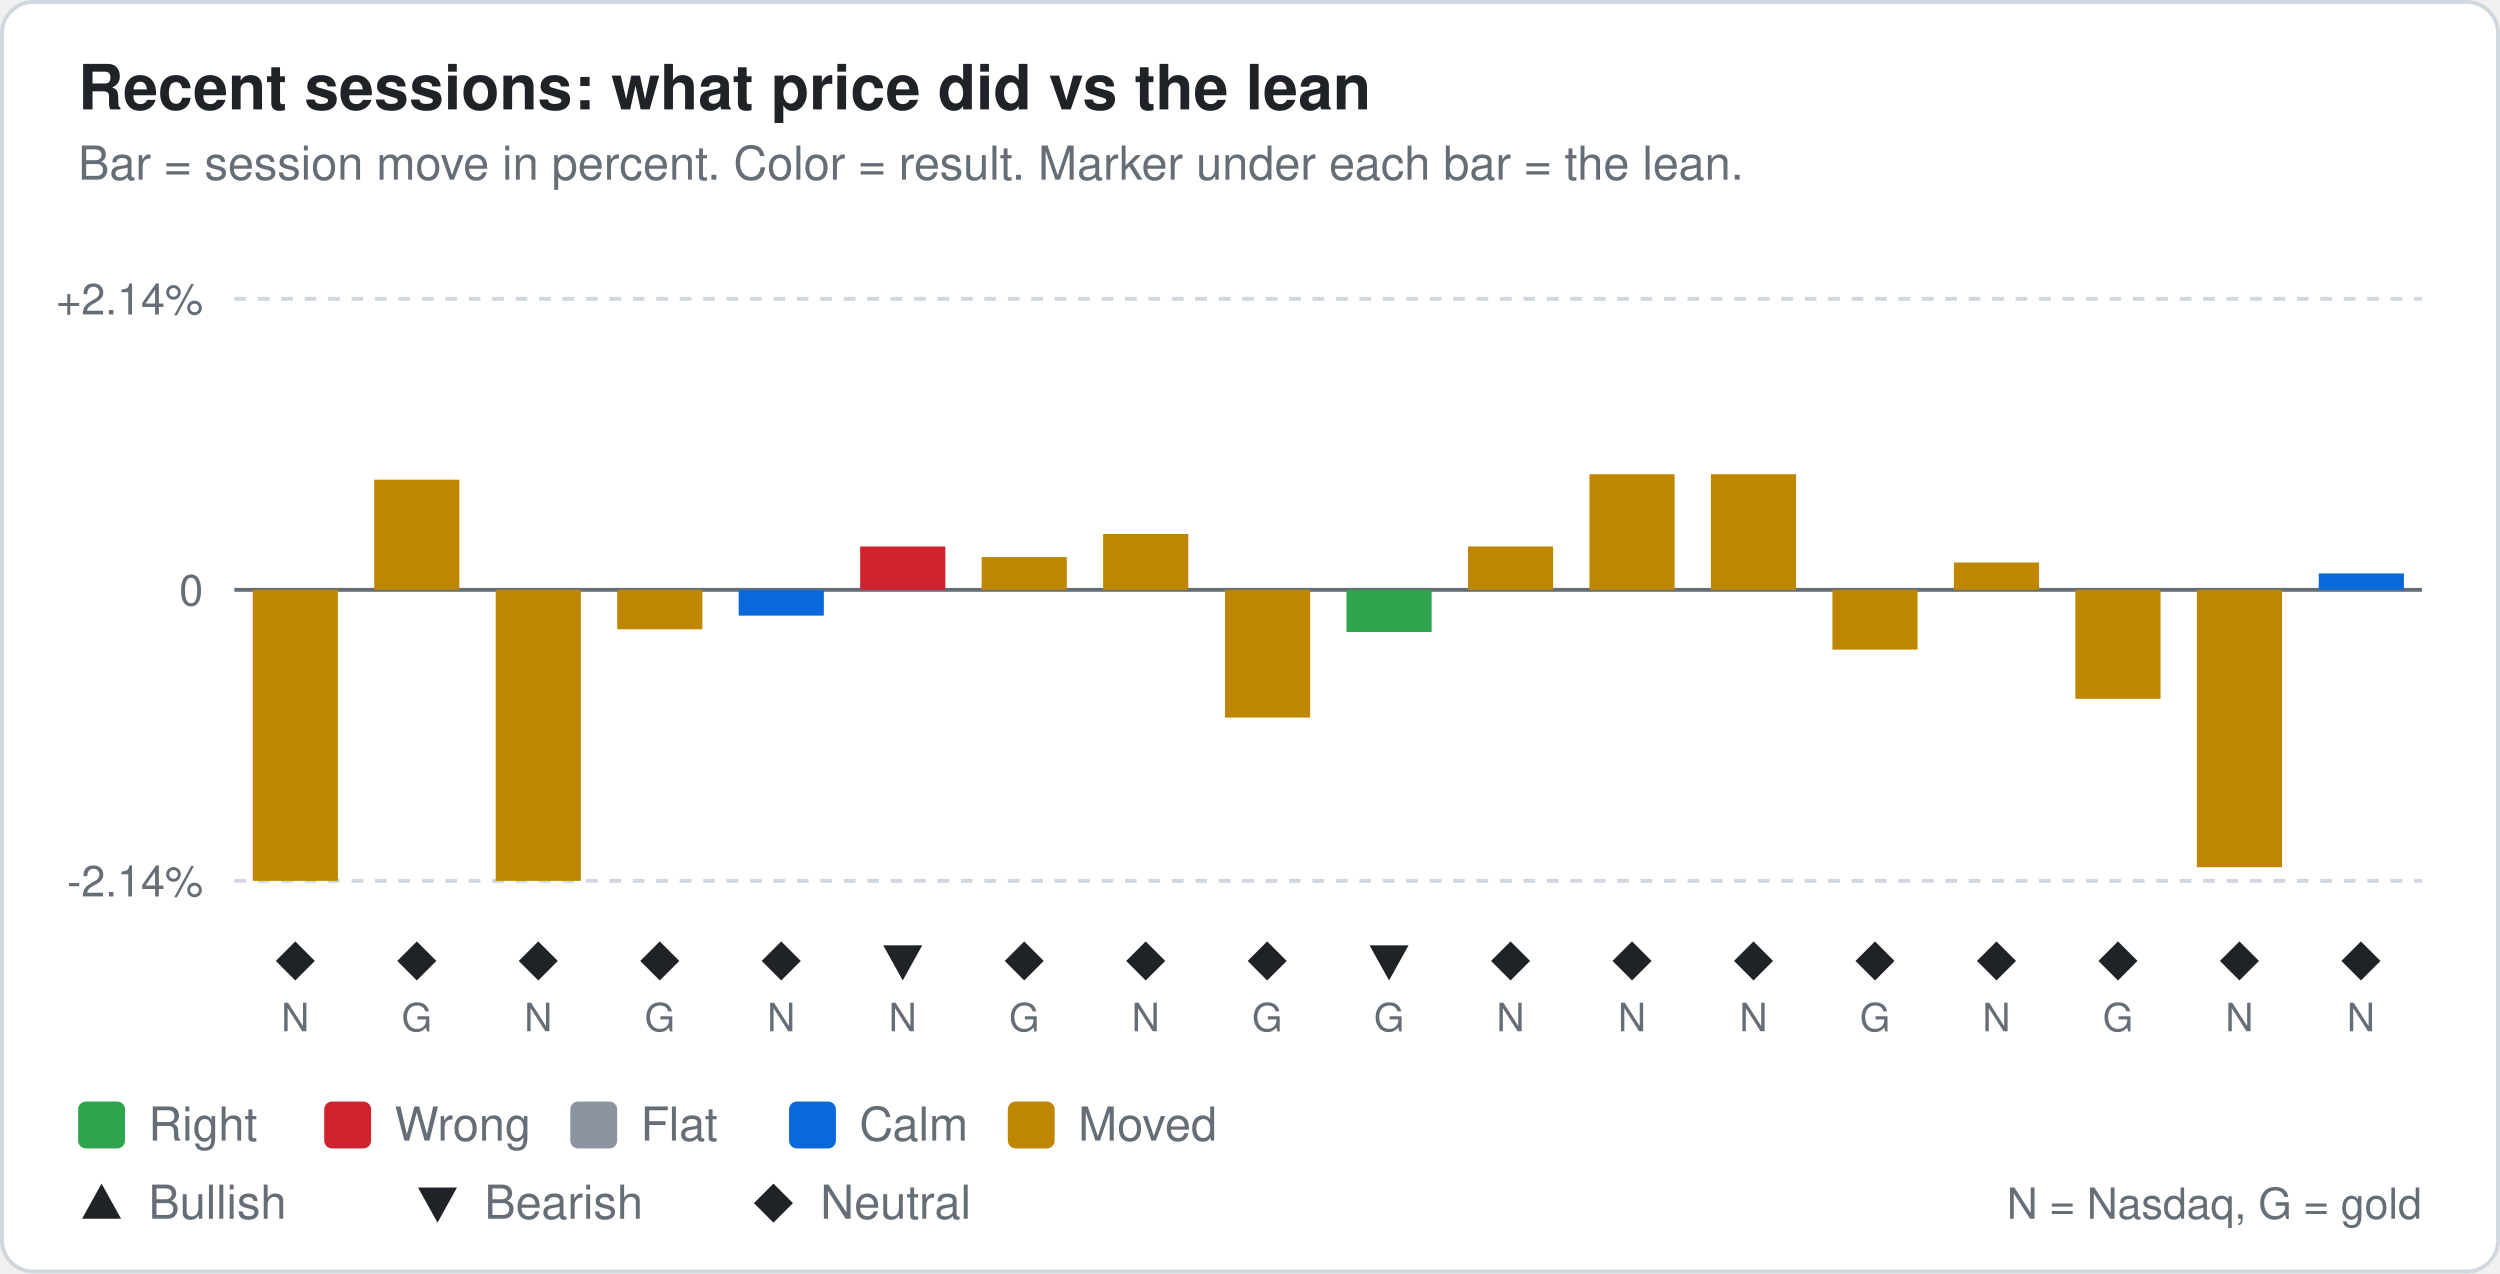
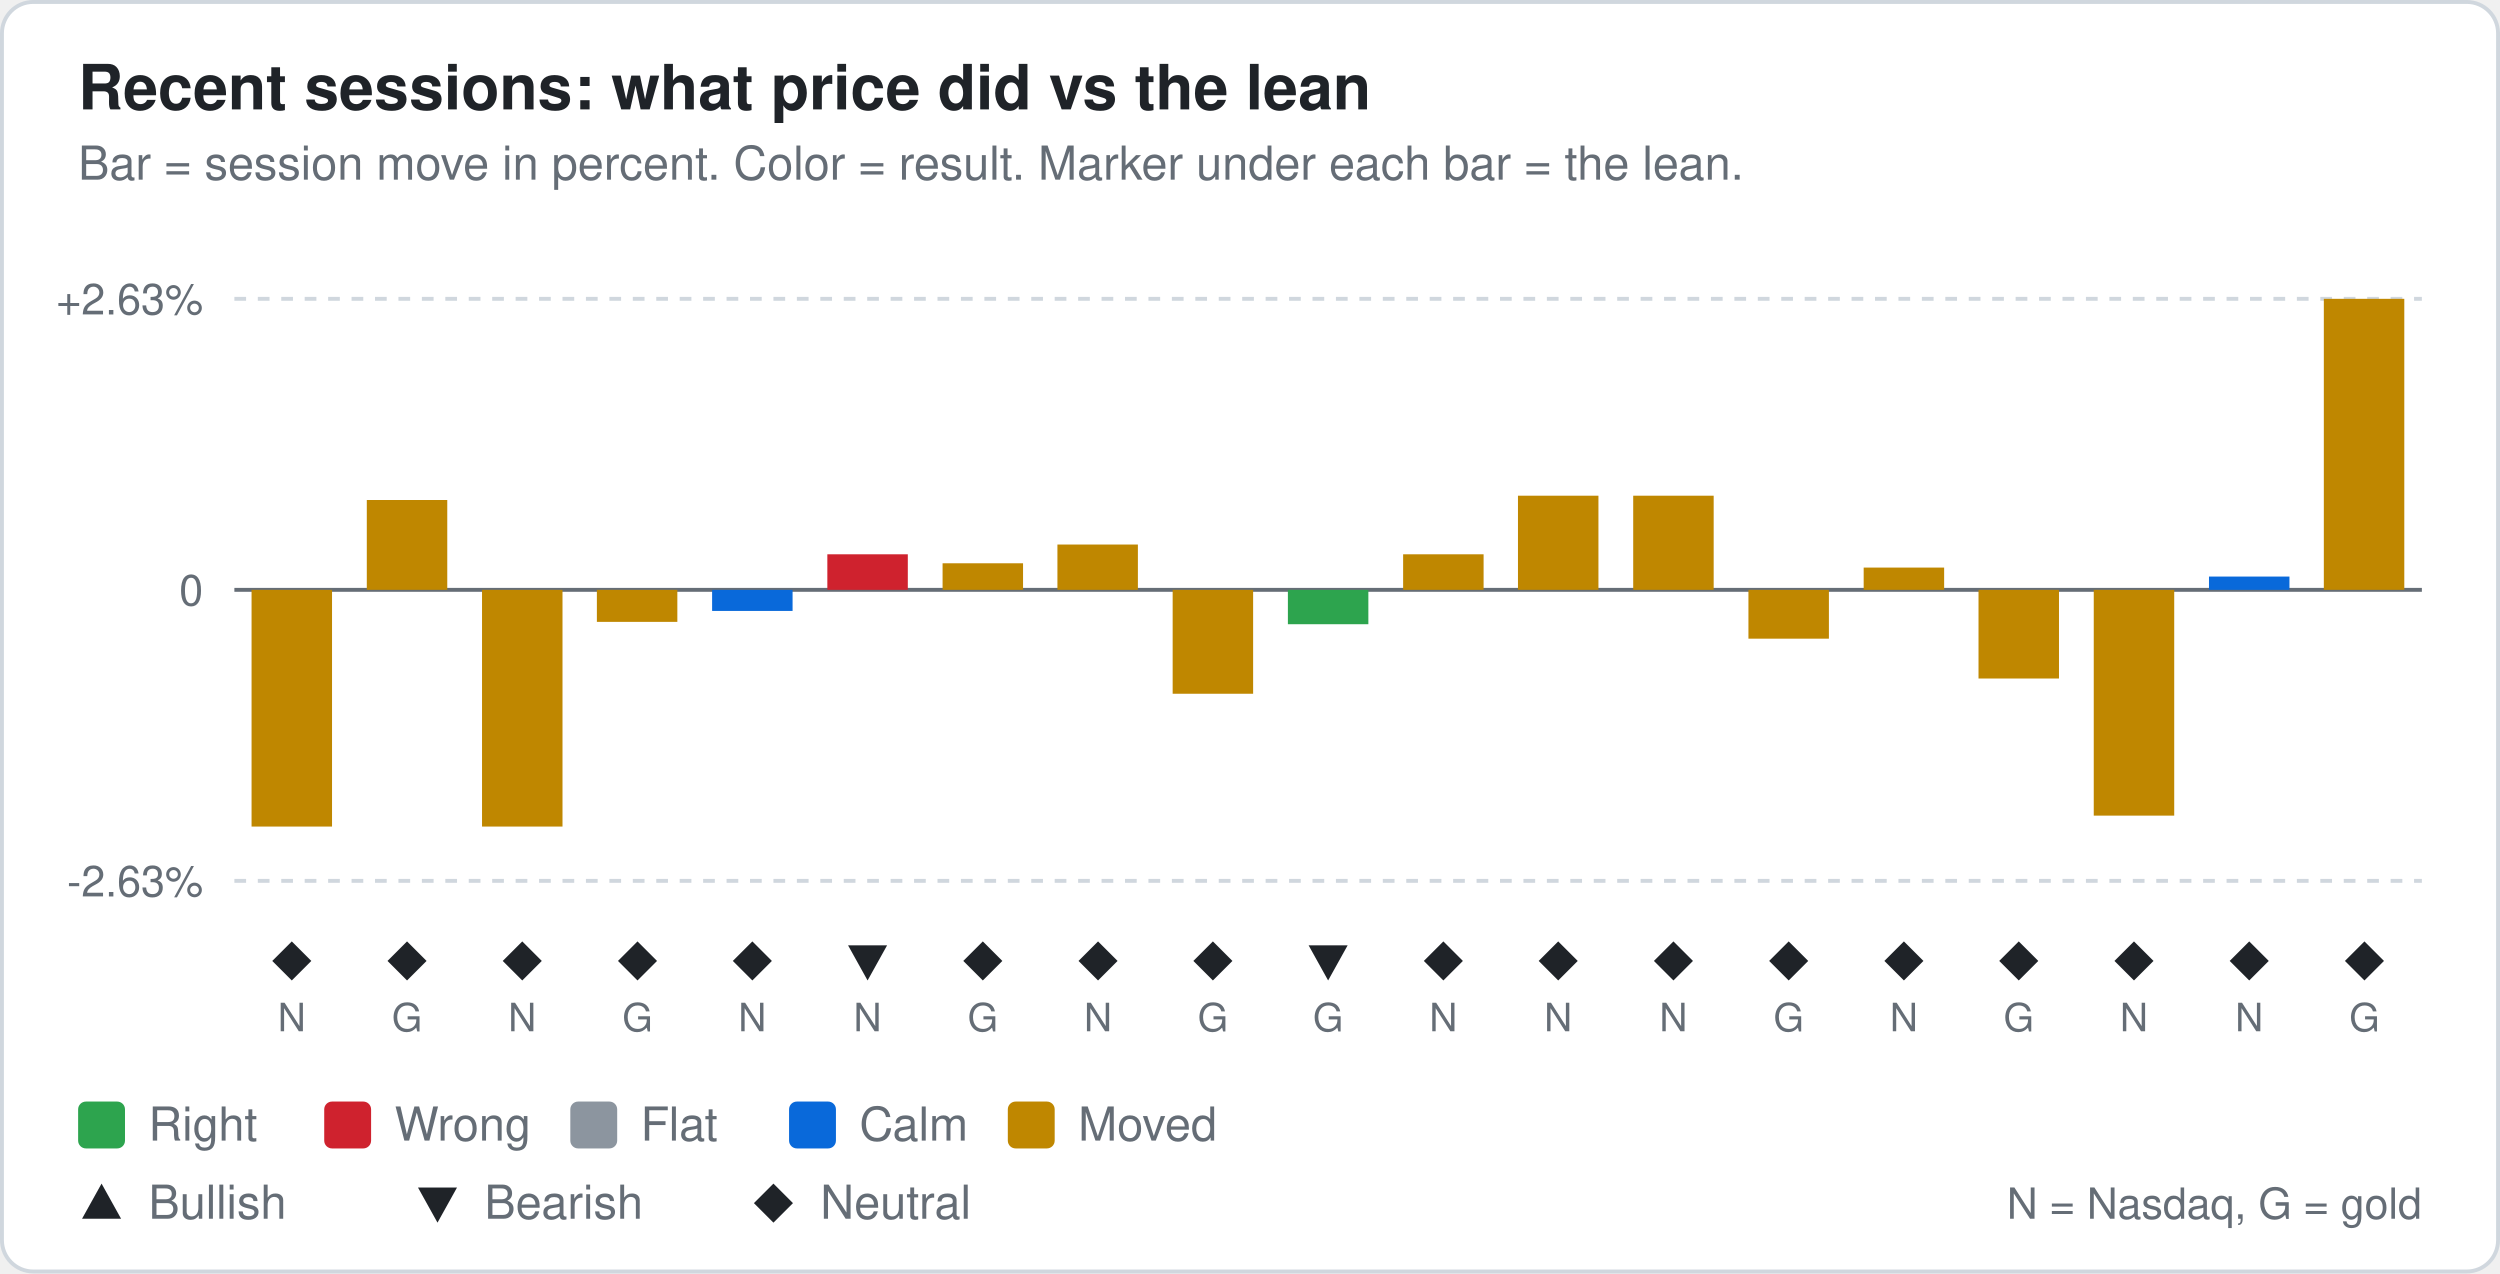
<svg xmlns="http://www.w3.org/2000/svg" width="640" height="326" viewBox="0 0 640 326" font-family="Helvetica, Arial, sans-serif">
  <rect x="0.5" y="0.5" width="639" height="325" rx="8" fill="#ffffff" stroke="#d0d7de" />
  <text x="20" y="28" font-size="16" font-weight="bold" fill="#1f2328">Recent sessions: what price did vs the lean</text>
  <text x="20" y="46" font-size="12" fill="#656d76">Bar = session move in percent. Color = result. Marker under each bar = the lean.</text>
  <line x1="60" y1="151.0" x2="620" y2="151.0" stroke="#656d76" />
  <line x1="60" y1="76.5" x2="620" y2="76.5" stroke="#d0d7de" stroke-dasharray="3 3" />
-   <text x="52" y="80.5" font-size="11" text-anchor="end" fill="#656d76">+2.14%</text>
+   <text x="52" y="80.5" font-size="11" text-anchor="end" fill="#656d76">+2.63%</text>
  <line x1="60" y1="225.5" x2="620" y2="225.5" stroke="#d0d7de" stroke-dasharray="3 3" />
-   <text x="52" y="229.5" font-size="11" text-anchor="end" fill="#656d76">-2.14%</text>
+   <text x="52" y="229.5" font-size="11" text-anchor="end" fill="#656d76">-2.63%</text>
  <text x="52" y="155.0" font-size="11" text-anchor="end" fill="#656d76">0</text>
-   <rect x="64.7" y="151.0" width="21.8" height="74.5" fill="#bf8700" />
-   <polygon points="75.6,241.0 80.6,246.0 75.6,251.0 70.6,246.0" fill="#1f2328" />
-   <text x="75.6" y="264" font-size="10" text-anchor="middle" fill="#656d76">N</text>
-   <rect x="95.8" y="122.8" width="21.8" height="28.2" fill="#bf8700" />
-   <polygon points="106.7,241.0 111.7,246.0 106.7,251.0 101.7,246.0" fill="#1f2328" />
-   <text x="106.7" y="264" font-size="10" text-anchor="middle" fill="#656d76">G</text>
-   <rect x="126.9" y="151.0" width="21.8" height="74.5" fill="#bf8700" />
-   <polygon points="137.8,241.0 142.8,246.0 137.8,251.0 132.8,246.0" fill="#1f2328" />
-   <text x="137.8" y="264" font-size="10" text-anchor="middle" fill="#656d76">N</text>
-   <rect x="158.0" y="151.0" width="21.8" height="10.1" fill="#bf8700" />
-   <polygon points="168.9,241.0 173.9,246.0 168.9,251.0 163.9,246.0" fill="#1f2328" />
-   <text x="168.9" y="264" font-size="10" text-anchor="middle" fill="#656d76">G</text>
-   <rect x="189.1" y="151.0" width="21.8" height="6.6" fill="#0969da" />
-   <polygon points="200.0,241.0 205.0,246.0 200.0,251.0 195.0,246.0" fill="#1f2328" />
-   <text x="200.0" y="264" font-size="10" text-anchor="middle" fill="#656d76">N</text>
-   <rect x="220.2" y="139.9" width="21.8" height="11.1" fill="#cf222e" />
-   <polygon points="226.1,242.0 236.1,242.0 231.1,251.0" fill="#1f2328" />
-   <text x="231.1" y="264" font-size="10" text-anchor="middle" fill="#656d76">N</text>
-   <rect x="251.3" y="142.6" width="21.8" height="8.4" fill="#bf8700" />
-   <polygon points="262.2,241.0 267.2,246.0 262.2,251.0 257.2,246.0" fill="#1f2328" />
-   <text x="262.2" y="264" font-size="10" text-anchor="middle" fill="#656d76">G</text>
-   <rect x="282.4" y="136.7" width="21.8" height="14.3" fill="#bf8700" />
-   <polygon points="293.3,241.0 298.3,246.0 293.3,251.0 288.3,246.0" fill="#1f2328" />
-   <text x="293.3" y="264" font-size="10" text-anchor="middle" fill="#656d76">N</text>
-   <rect x="313.6" y="151.0" width="21.8" height="32.7" fill="#bf8700" />
-   <polygon points="324.4,241.0 329.4,246.0 324.4,251.0 319.4,246.0" fill="#1f2328" />
-   <text x="324.4" y="264" font-size="10" text-anchor="middle" fill="#656d76">G</text>
-   <rect x="344.7" y="151.0" width="21.8" height="10.8" fill="#2da44e" />
-   <polygon points="350.6,242.0 360.6,242.0 355.6,251.0" fill="#1f2328" />
-   <text x="355.6" y="264" font-size="10" text-anchor="middle" fill="#656d76">G</text>
-   <rect x="375.8" y="139.9" width="21.8" height="11.1" fill="#bf8700" />
-   <polygon points="386.7,241.0 391.7,246.0 386.7,251.0 381.7,246.0" fill="#1f2328" />
-   <text x="386.7" y="264" font-size="10" text-anchor="middle" fill="#656d76">N</text>
-   <rect x="406.9" y="121.4" width="21.8" height="29.6" fill="#bf8700" />
-   <polygon points="417.8,241.0 422.8,246.0 417.8,251.0 412.8,246.0" fill="#1f2328" />
-   <text x="417.8" y="264" font-size="10" text-anchor="middle" fill="#656d76">N</text>
-   <rect x="438.0" y="121.4" width="21.8" height="29.6" fill="#bf8700" />
-   <polygon points="448.9,241.0 453.9,246.0 448.9,251.0 443.9,246.0" fill="#1f2328" />
-   <text x="448.9" y="264" font-size="10" text-anchor="middle" fill="#656d76">N</text>
-   <rect x="469.1" y="151.0" width="21.8" height="15.3" fill="#bf8700" />
-   <polygon points="480.0,241.0 485.0,246.0 480.0,251.0 475.0,246.0" fill="#1f2328" />
-   <text x="480.0" y="264" font-size="10" text-anchor="middle" fill="#656d76">G</text>
-   <rect x="500.2" y="144.0" width="21.8" height="7.0" fill="#bf8700" />
-   <polygon points="511.1,241.0 516.1,246.0 511.1,251.0 506.1,246.0" fill="#1f2328" />
-   <text x="511.1" y="264" font-size="10" text-anchor="middle" fill="#656d76">N</text>
-   <rect x="531.3" y="151.0" width="21.8" height="27.9" fill="#bf8700" />
-   <polygon points="542.2,241.0 547.2,246.0 542.2,251.0 537.2,246.0" fill="#1f2328" />
-   <text x="542.2" y="264" font-size="10" text-anchor="middle" fill="#656d76">G</text>
-   <rect x="562.4" y="151.0" width="21.8" height="71.0" fill="#bf8700" />
-   <polygon points="573.3,241.0 578.3,246.0 573.3,251.0 568.3,246.0" fill="#1f2328" />
-   <text x="573.3" y="264" font-size="10" text-anchor="middle" fill="#656d76">N</text>
-   <rect x="593.6" y="146.8" width="21.8" height="4.2" fill="#0969da" />
-   <polygon points="604.4,241.0 609.4,246.0 604.4,251.0 599.4,246.0" fill="#1f2328" />
-   <text x="604.4" y="264" font-size="10" text-anchor="middle" fill="#656d76">N</text>
+   <rect x="64.4" y="151.0" width="20.6" height="60.6" fill="#bf8700" />
+   <polygon points="74.7,241.0 79.7,246.0 74.7,251.0 69.7,246.0" fill="#1f2328" />
+   <text x="74.7" y="264" font-size="10" text-anchor="middle" fill="#656d76">N</text>
+   <rect x="93.9" y="128.0" width="20.6" height="23.0" fill="#bf8700" />
+   <polygon points="104.2,241.0 109.2,246.0 104.2,251.0 99.2,246.0" fill="#1f2328" />
+   <text x="104.2" y="264" font-size="10" text-anchor="middle" fill="#656d76">G</text>
+   <rect x="123.4" y="151.0" width="20.6" height="60.6" fill="#bf8700" />
+   <polygon points="133.7,241.0 138.7,246.0 133.7,251.0 128.7,246.0" fill="#1f2328" />
+   <text x="133.7" y="264" font-size="10" text-anchor="middle" fill="#656d76">N</text>
+   <rect x="152.8" y="151.0" width="20.6" height="8.2" fill="#bf8700" />
+   <polygon points="163.2,241.0 168.2,246.0 163.2,251.0 158.2,246.0" fill="#1f2328" />
+   <text x="163.2" y="264" font-size="10" text-anchor="middle" fill="#656d76">G</text>
+   <rect x="182.3" y="151.0" width="20.6" height="5.4" fill="#0969da" />
+   <polygon points="192.6,241.0 197.6,246.0 192.6,251.0 187.6,246.0" fill="#1f2328" />
+   <text x="192.6" y="264" font-size="10" text-anchor="middle" fill="#656d76">N</text>
+   <rect x="211.8" y="141.9" width="20.6" height="9.1" fill="#cf222e" />
+   <polygon points="217.1,242.0 227.1,242.0 222.1,251.0" fill="#1f2328" />
+   <text x="222.1" y="264" font-size="10" text-anchor="middle" fill="#656d76">N</text>
+   <rect x="241.3" y="144.2" width="20.6" height="6.8" fill="#bf8700" />
+   <polygon points="251.6,241.0 256.6,246.0 251.6,251.0 246.6,246.0" fill="#1f2328" />
+   <text x="251.6" y="264" font-size="10" text-anchor="middle" fill="#656d76">G</text>
+   <rect x="270.7" y="139.4" width="20.6" height="11.6" fill="#bf8700" />
+   <polygon points="281.1,241.0 286.1,246.0 281.1,251.0 276.1,246.0" fill="#1f2328" />
+   <text x="281.1" y="264" font-size="10" text-anchor="middle" fill="#656d76">N</text>
+   <rect x="300.2" y="151.0" width="20.6" height="26.6" fill="#bf8700" />
+   <polygon points="310.5,241.0 315.5,246.0 310.5,251.0 305.5,246.0" fill="#1f2328" />
+   <text x="310.5" y="264" font-size="10" text-anchor="middle" fill="#656d76">G</text>
+   <rect x="329.7" y="151.0" width="20.6" height="8.8" fill="#2da44e" />
+   <polygon points="335.0,242.0 345.0,242.0 340.0,251.0" fill="#1f2328" />
+   <text x="340.0" y="264" font-size="10" text-anchor="middle" fill="#656d76">G</text>
+   <rect x="359.2" y="141.9" width="20.6" height="9.1" fill="#bf8700" />
+   <polygon points="369.5,241.0 374.5,246.0 369.5,251.0 364.5,246.0" fill="#1f2328" />
+   <text x="369.5" y="264" font-size="10" text-anchor="middle" fill="#656d76">N</text>
+   <rect x="388.6" y="126.9" width="20.6" height="24.1" fill="#bf8700" />
+   <polygon points="398.9,241.0 403.9,246.0 398.9,251.0 393.9,246.0" fill="#1f2328" />
+   <text x="398.9" y="264" font-size="10" text-anchor="middle" fill="#656d76">N</text>
+   <rect x="418.1" y="126.9" width="20.6" height="24.1" fill="#bf8700" />
+   <polygon points="428.4,241.0 433.4,246.0 428.4,251.0 423.4,246.0" fill="#1f2328" />
+   <text x="428.4" y="264" font-size="10" text-anchor="middle" fill="#656d76">N</text>
+   <rect x="447.6" y="151.0" width="20.6" height="12.5" fill="#bf8700" />
+   <polygon points="457.9,241.0 462.9,246.0 457.9,251.0 452.9,246.0" fill="#1f2328" />
+   <text x="457.9" y="264" font-size="10" text-anchor="middle" fill="#656d76">G</text>
+   <rect x="477.1" y="145.3" width="20.6" height="5.7" fill="#bf8700" />
+   <polygon points="487.4,241.0 492.4,246.0 487.4,251.0 482.4,246.0" fill="#1f2328" />
+   <text x="487.4" y="264" font-size="10" text-anchor="middle" fill="#656d76">N</text>
+   <rect x="506.5" y="151.0" width="20.6" height="22.7" fill="#bf8700" />
+   <polygon points="516.8,241.0 521.8,246.0 516.8,251.0 511.8,246.0" fill="#1f2328" />
+   <text x="516.8" y="264" font-size="10" text-anchor="middle" fill="#656d76">G</text>
+   <rect x="536.0" y="151.0" width="20.6" height="57.8" fill="#bf8700" />
+   <polygon points="546.3,241.0 551.3,246.0 546.3,251.0 541.3,246.0" fill="#1f2328" />
+   <text x="546.3" y="264" font-size="10" text-anchor="middle" fill="#656d76">N</text>
+   <rect x="565.5" y="147.6" width="20.6" height="3.4" fill="#0969da" />
+   <polygon points="575.8,241.0 580.8,246.0 575.8,251.0 570.8,246.0" fill="#1f2328" />
+   <text x="575.8" y="264" font-size="10" text-anchor="middle" fill="#656d76">N</text>
+   <rect x="594.9" y="76.5" width="20.6" height="74.5" fill="#bf8700" />
+   <polygon points="605.3,241.0 610.3,246.0 605.3,251.0 600.3,246.0" fill="#1f2328" />
+   <text x="605.3" y="264" font-size="10" text-anchor="middle" fill="#656d76">G</text>
  <rect x="20" y="282" width="12" height="12" rx="2" fill="#2da44e" />
  <text x="38" y="292" font-size="12" fill="#656d76">Right</text>
  <rect x="83" y="282" width="12" height="12" rx="2" fill="#cf222e" />
  <text x="101" y="292" font-size="12" fill="#656d76">Wrong</text>
  <rect x="146" y="282" width="12" height="12" rx="2" fill="#8c959f" />
  <text x="164" y="292" font-size="12" fill="#656d76">Flat</text>
  <rect x="202" y="282" width="12" height="12" rx="2" fill="#0969da" />
  <text x="220" y="292" font-size="12" fill="#656d76">Calm</text>
  <rect x="258" y="282" width="12" height="12" rx="2" fill="#bf8700" />
  <text x="276" y="292" font-size="12" fill="#656d76">Moved</text>
  <polygon points="26.0,303.0 21.0,312.0 31.0,312.0" fill="#1f2328" />
  <text x="38" y="312" font-size="12" fill="#656d76">Bullish</text>
  <polygon points="107.0,304.0 117.0,304.0 112.0,313.0" fill="#1f2328" />
  <text x="124" y="312" font-size="12" fill="#656d76">Bearish</text>
  <polygon points="198.0,303.0 203.0,308.0 198.0,313.0 193.0,308.0" fill="#1f2328" />
  <text x="210" y="312" font-size="12" fill="#656d76">Neutral</text>
  <text x="620" y="312" font-size="11" text-anchor="end" fill="#656d76">N = Nasdaq, G = gold</text>
</svg>
